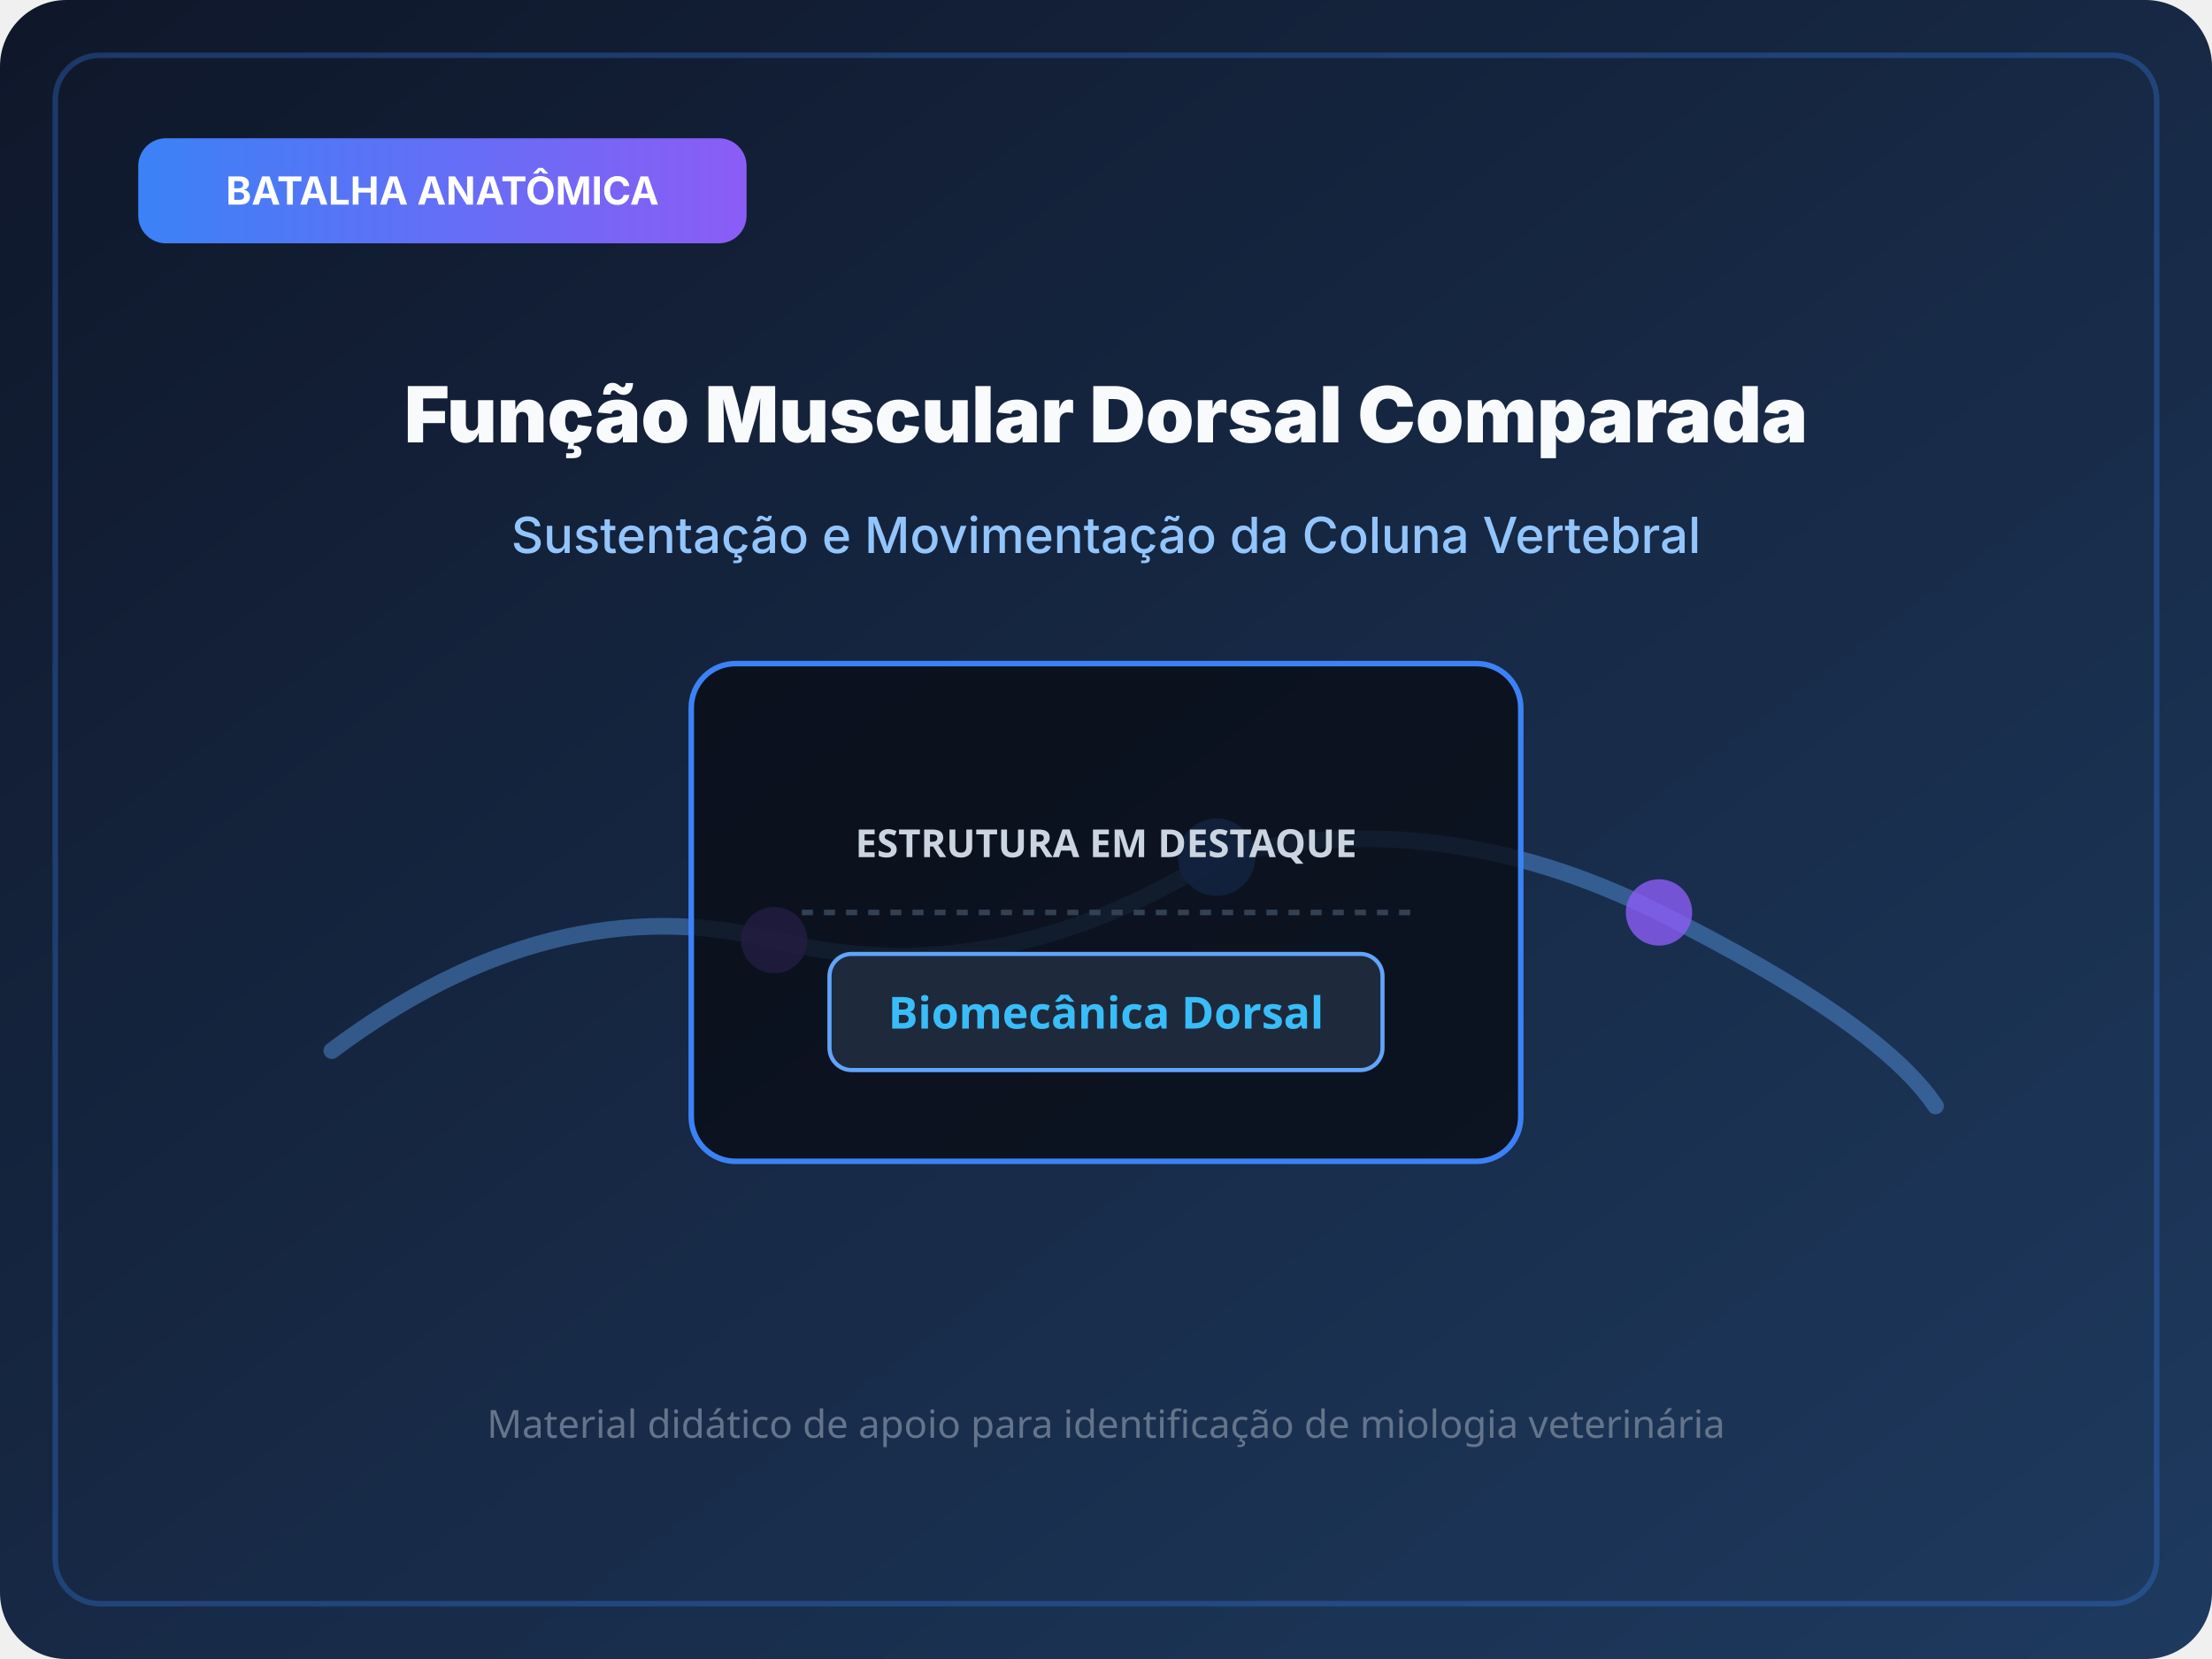
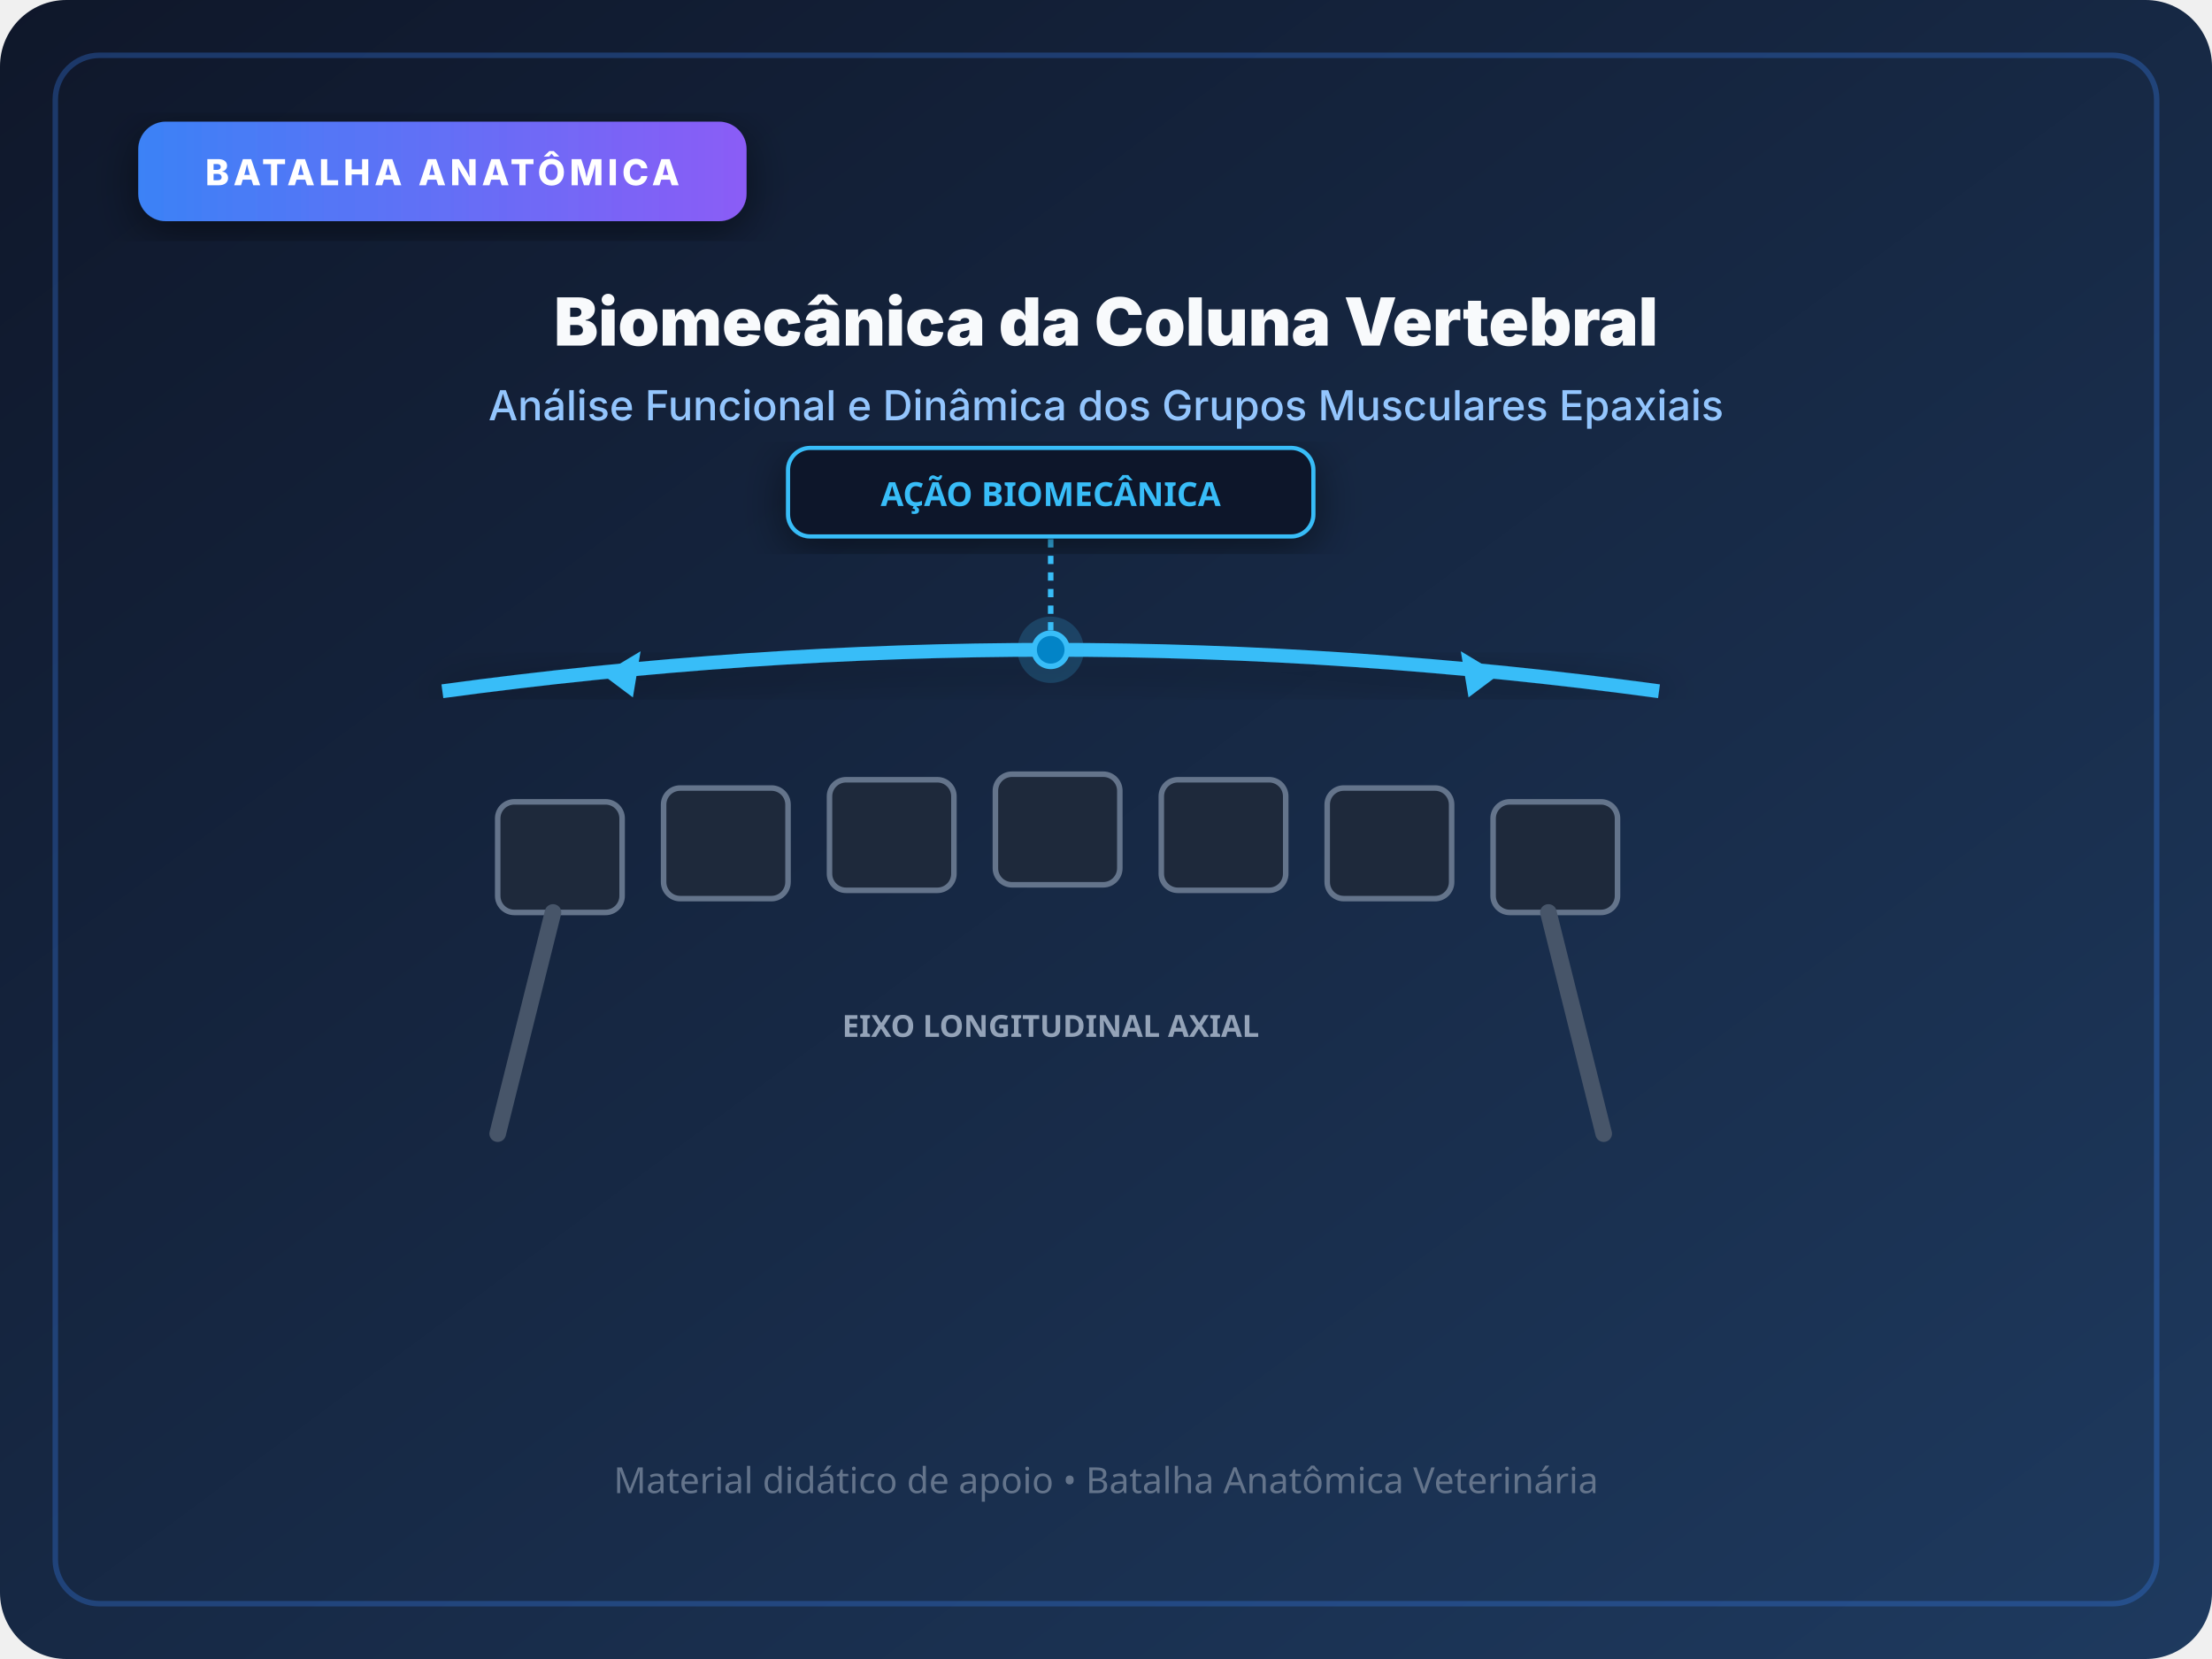
<svg xmlns="http://www.w3.org/2000/svg" viewBox="0 0 800 600" width="800" height="600">
  <defs>
-     <linearGradient id="bg" x1="0%" y1="0%" x2="100%" y2="100%">
+     <linearGradient id="bg_q4" x1="0%" y1="0%" x2="100%" y2="100%">
      <stop offset="0%" stop-color="#0f172a" />
      <stop offset="100%" stop-color="#1e3a5f" />
    </linearGradient>
-     <linearGradient id="accent" x1="0%" y1="0%" x2="100%" y2="0%">
+     <linearGradient id="accent_q4" x1="0%" y1="0%" x2="100%" y2="0%">
      <stop offset="0%" stop-color="#3b82f6" />
      <stop offset="100%" stop-color="#8b5cf6" />
    </linearGradient>
+     <filter id="shadow_q4" x="-20%" y="-20%" width="140%" height="140%">
+       <feDropShadow dx="0" dy="4" stdDeviation="8" flood-color="#000000" flood-opacity="0.5" />
+     </filter>
  </defs>
-   <rect width="800" height="600" fill="url(#bg)" rx="24" />
+   <rect width="800" height="600" fill="url(#bg_q4)" rx="24" />
  <rect x="20" y="20" width="760" height="560" fill="none" stroke="#3b82f6" stroke-opacity="0.3" stroke-width="2" rx="16" />
-   <path d="M 120 380 Q 200 320 280 340 T 440 310 Q 520 290 600 330 T 700 400" fill="none" stroke="#60a5fa" stroke-width="6" stroke-linecap="round" opacity="0.4" />
-   <circle cx="280" cy="340" r="12" fill="#8b5cf6" opacity="0.8" />
-   <circle cx="440" cy="310" r="14" fill="#3b82f6" opacity="0.8" />
-   <circle cx="600" cy="330" r="12" fill="#8b5cf6" opacity="0.8" />
-   <rect x="50" y="50" width="220" height="38" rx="10" fill="url(#accent)" />
-   <text x="160" y="74" fill="#ffffff" font-family="system-ui, -apple-system, sans-serif" font-size="14" font-weight="bold" text-anchor="middle">BATALHA ANATÔMICA</text>
-   <text x="400" y="160" fill="#f8fafc" font-family="system-ui, -apple-system, sans-serif" font-size="28" font-weight="900" text-anchor="middle">Função Muscular Dorsal Comparada</text>
-   <text x="400" y="200" fill="#93c5fd" font-family="system-ui, -apple-system, sans-serif" font-size="18" font-weight="500" text-anchor="middle">Sustentação e Movimentação da Coluna Vertebral</text>
-   <g transform="translate(250, 240)">
-     <rect width="300" height="180" rx="16" fill="#090d16" fill-opacity="0.8" stroke="#3b82f6" stroke-width="2" />
-     <path d="M 40 90 L 260 90" stroke="#334155" stroke-dasharray="4,4" stroke-width="2" />
-     <text x="150" y="70" fill="#cbd5e1" font-family="system-ui, sans-serif" font-size="14" font-weight="bold" text-anchor="middle">ESTRUTURA EM DESTAQUE</text>
-     <rect x="50" y="105" width="200" height="42" rx="8" fill="#1e293b" stroke="#60a5fa" stroke-width="1.5" />
-     <text x="150" y="132" fill="#38bdf8" font-family="system-ui, sans-serif" font-size="16" font-weight="bold" text-anchor="middle">Biomecânica Dorsal</text>
+   <rect x="50" y="44" width="220" height="36" rx="10" fill="url(#accent_q4)" filter="url(#shadow_q4)" />
+   <text x="160" y="67" fill="#ffffff" font-family="system-ui, -apple-system, sans-serif" font-size="13" font-weight="800" letter-spacing="1.5" text-anchor="middle">BATALHA ANATÔMICA</text>
+   <text x="400" y="125" fill="#f8fafc" font-family="system-ui, -apple-system, sans-serif" font-size="24" font-weight="900" text-anchor="middle">Biomecânica da Coluna Vertebral</text>
+   <text x="400" y="152" fill="#93c5fd" font-family="system-ui, -apple-system, sans-serif" font-size="15" font-weight="500" text-anchor="middle">Análise Funcional e Dinâmica dos Grupos Musculares Epaxiais</text>
+   <g transform="translate(100, 180)">
+     <g stroke="#64748b" stroke-width="2" fill="#1e293b">
+       <rect x="80" y="110" width="45" height="40" rx="6" />
+       <rect x="140" y="105" width="45" height="40" rx="6" />
+       <rect x="200" y="102" width="45" height="40" rx="6" />
+       <rect x="260" y="100" width="45" height="40" rx="6" />
+       <rect x="320" y="102" width="45" height="40" rx="6" />
+       <rect x="380" y="105" width="45" height="40" rx="6" />
+       <rect x="440" y="110" width="45" height="40" rx="6" />
+     </g>
+     <path d="M 60 70 Q 280 40 500 70" fill="none" stroke="#38bdf8" stroke-width="5" filter="url(#shadow_q4)" />
+     <g stroke="#38bdf8" stroke-width="2.5" fill="#38bdf8">
+       <line x1="180" y1="58" x2="120" y2="64" />
+       <polygon points="120,64 130,58 128,70" />
+       <line x1="380" y1="58" x2="440" y2="64" />
+       <polygon points="440,64 430,58 432,70" />
+     </g>
+     <line x1="100" y1="150" x2="80" y2="230" stroke="#475569" stroke-width="6" stroke-linecap="round" />
+     <line x1="460" y1="150" x2="480" y2="230" stroke="#475569" stroke-width="6" stroke-linecap="round" />
+     <g transform="translate(280, 20)">
+       <circle cx="0" cy="35" r="12" fill="#38bdf8" fill-opacity="0.2" />
+       <circle cx="0" cy="35" r="6" fill="#0284c7" stroke="#38bdf8" stroke-width="2" />
+       <line x1="0" y1="28" x2="0" y2="-5" stroke="#38bdf8" stroke-width="2" stroke-dasharray="3,3" />
+       <rect x="-95" y="-38" width="190" height="32" rx="8" fill="#0f172a" stroke="#38bdf8" stroke-width="1.5" filter="url(#shadow_q4)" />
+       <text x="0" y="-17" fill="#38bdf8" font-family="system-ui, sans-serif" font-size="12" font-weight="800" text-anchor="middle">AÇÃO BIOMECÂNICA</text>
+     </g>
+     <text x="280" y="195" fill="#94a3b8" font-family="system-ui, sans-serif" font-size="11" font-weight="600" text-anchor="middle">EIXO LONGITUDINAL AXIAL</text>
  </g>
-   <text x="400" y="520" fill="#64748b" font-family="system-ui, sans-serif" font-size="14" text-anchor="middle">Material didático de apoio para identificação de miologia veterinária</text>
+   <text x="400" y="540" fill="#64748b" font-family="system-ui, sans-serif" font-size="13" text-anchor="middle">Material didático de apoio • Batalha Anatômica Veterinária</text>
</svg>
